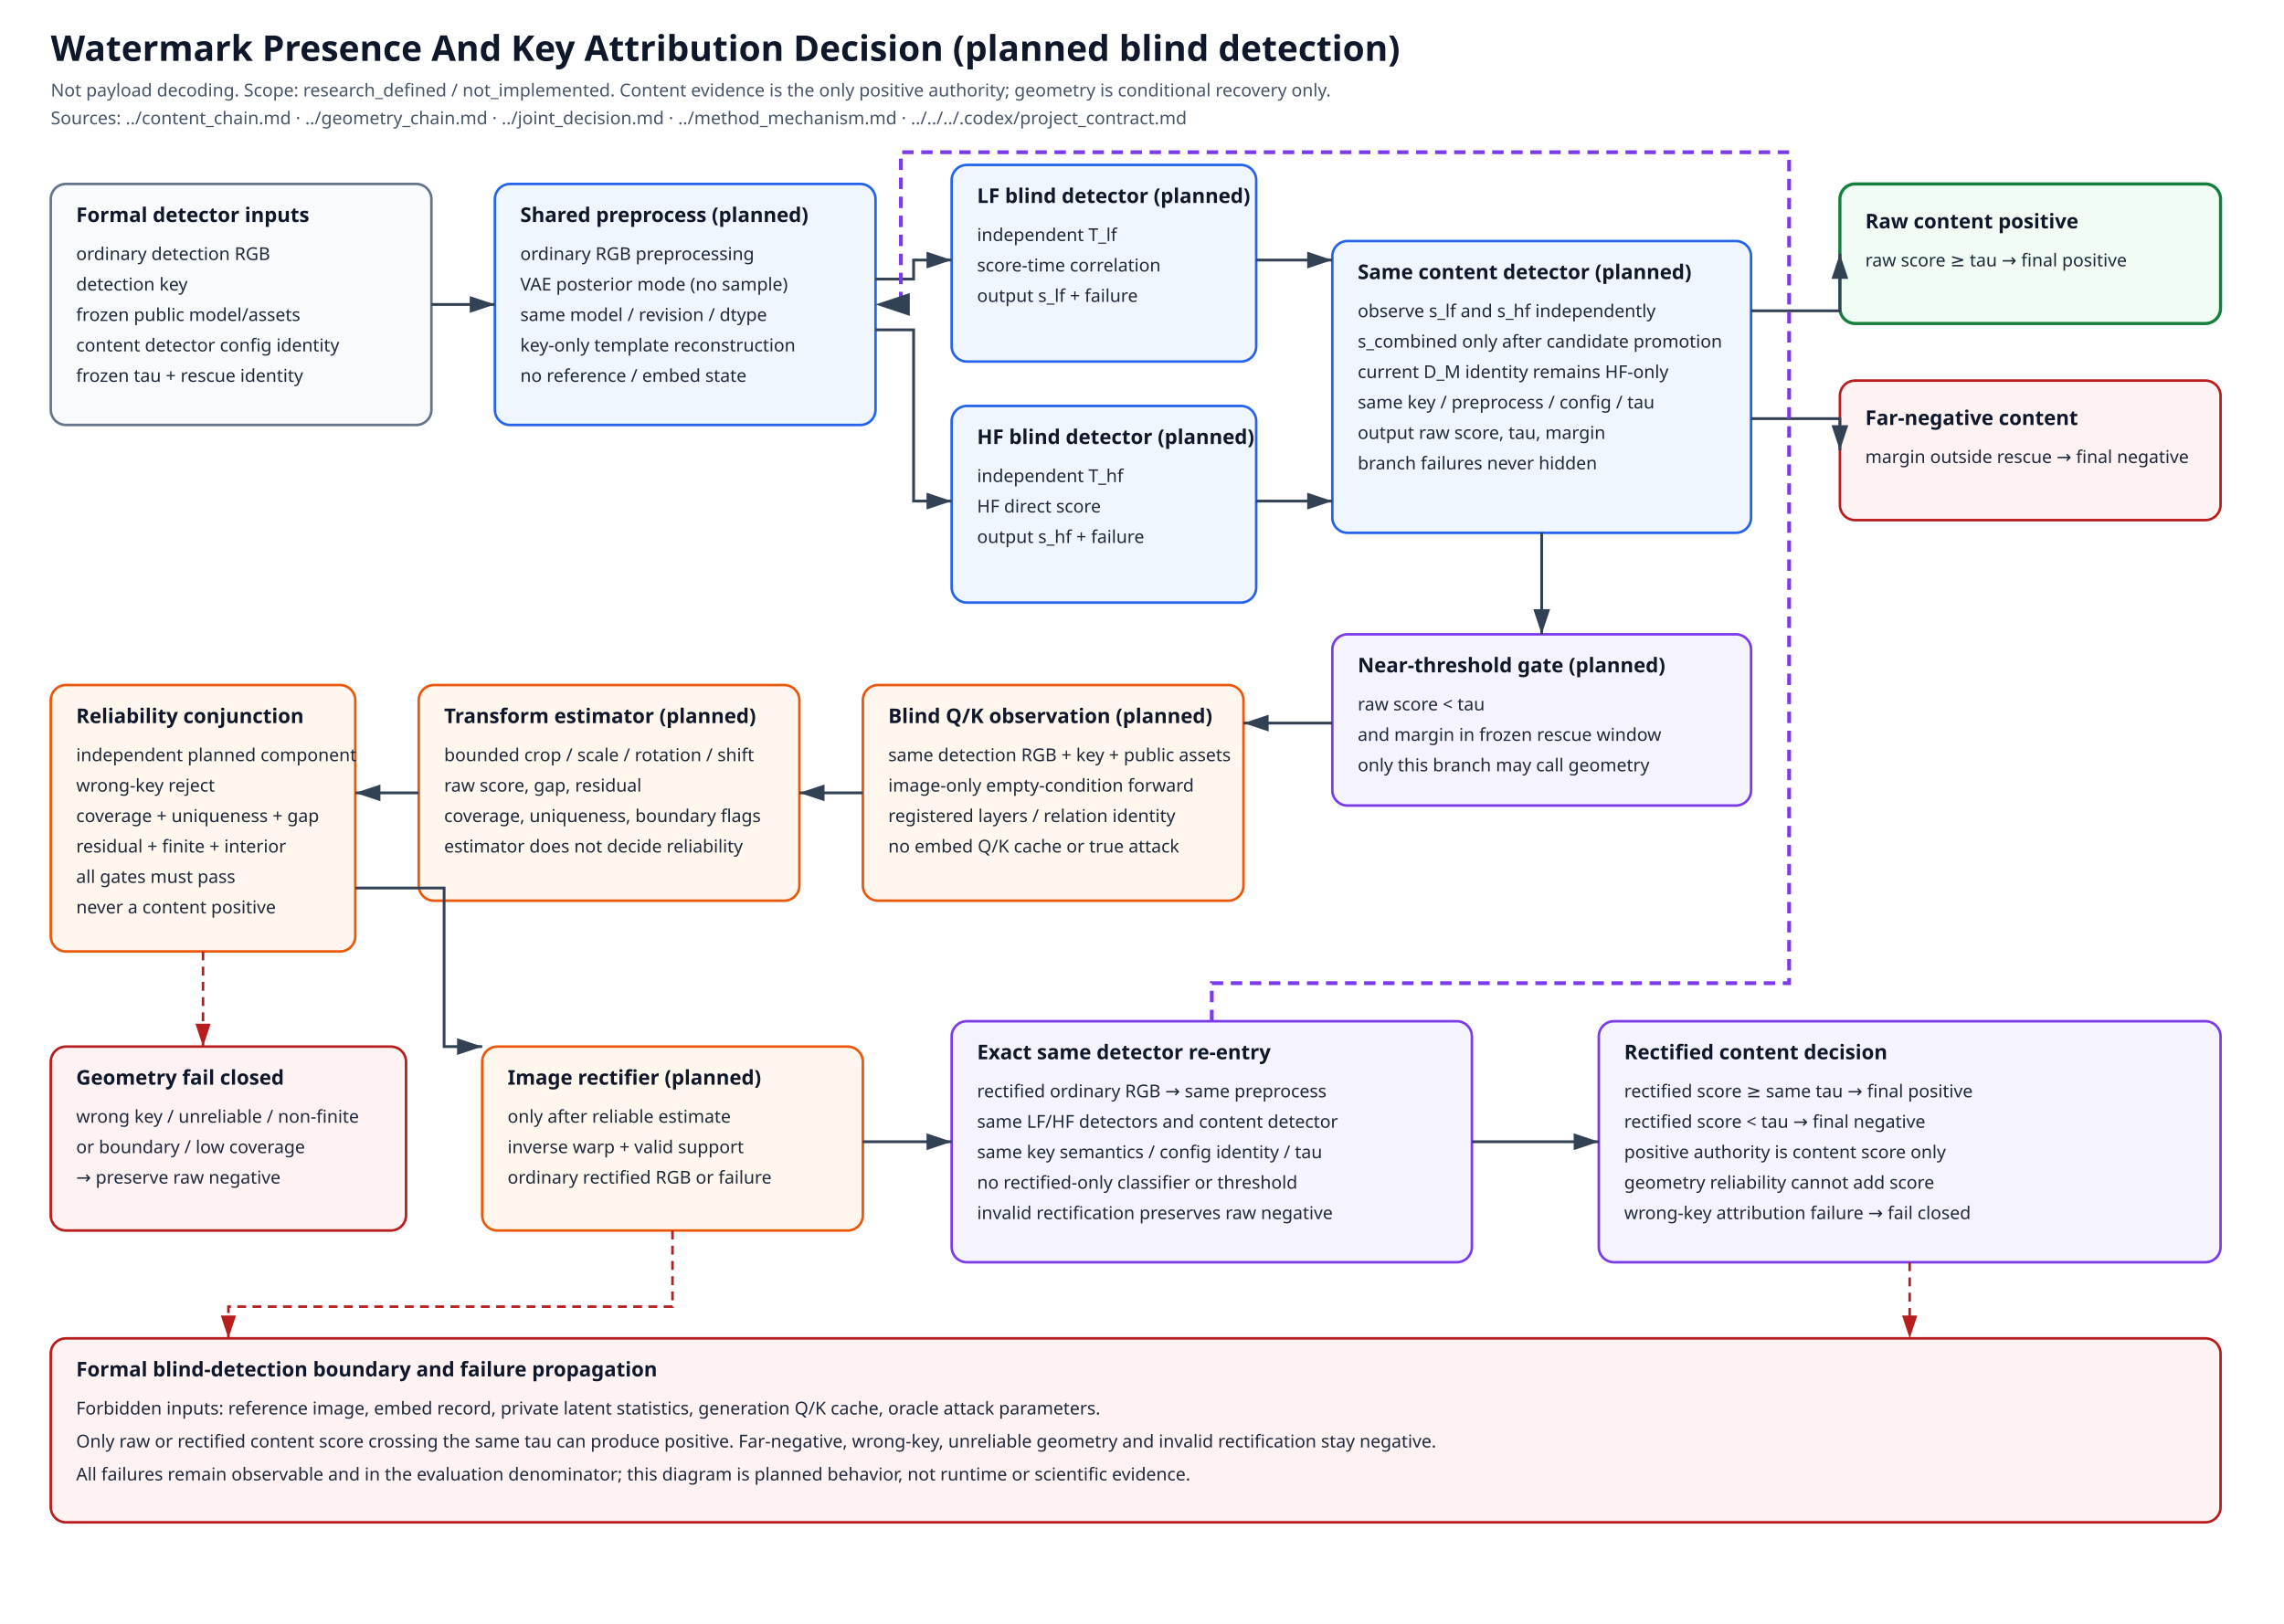
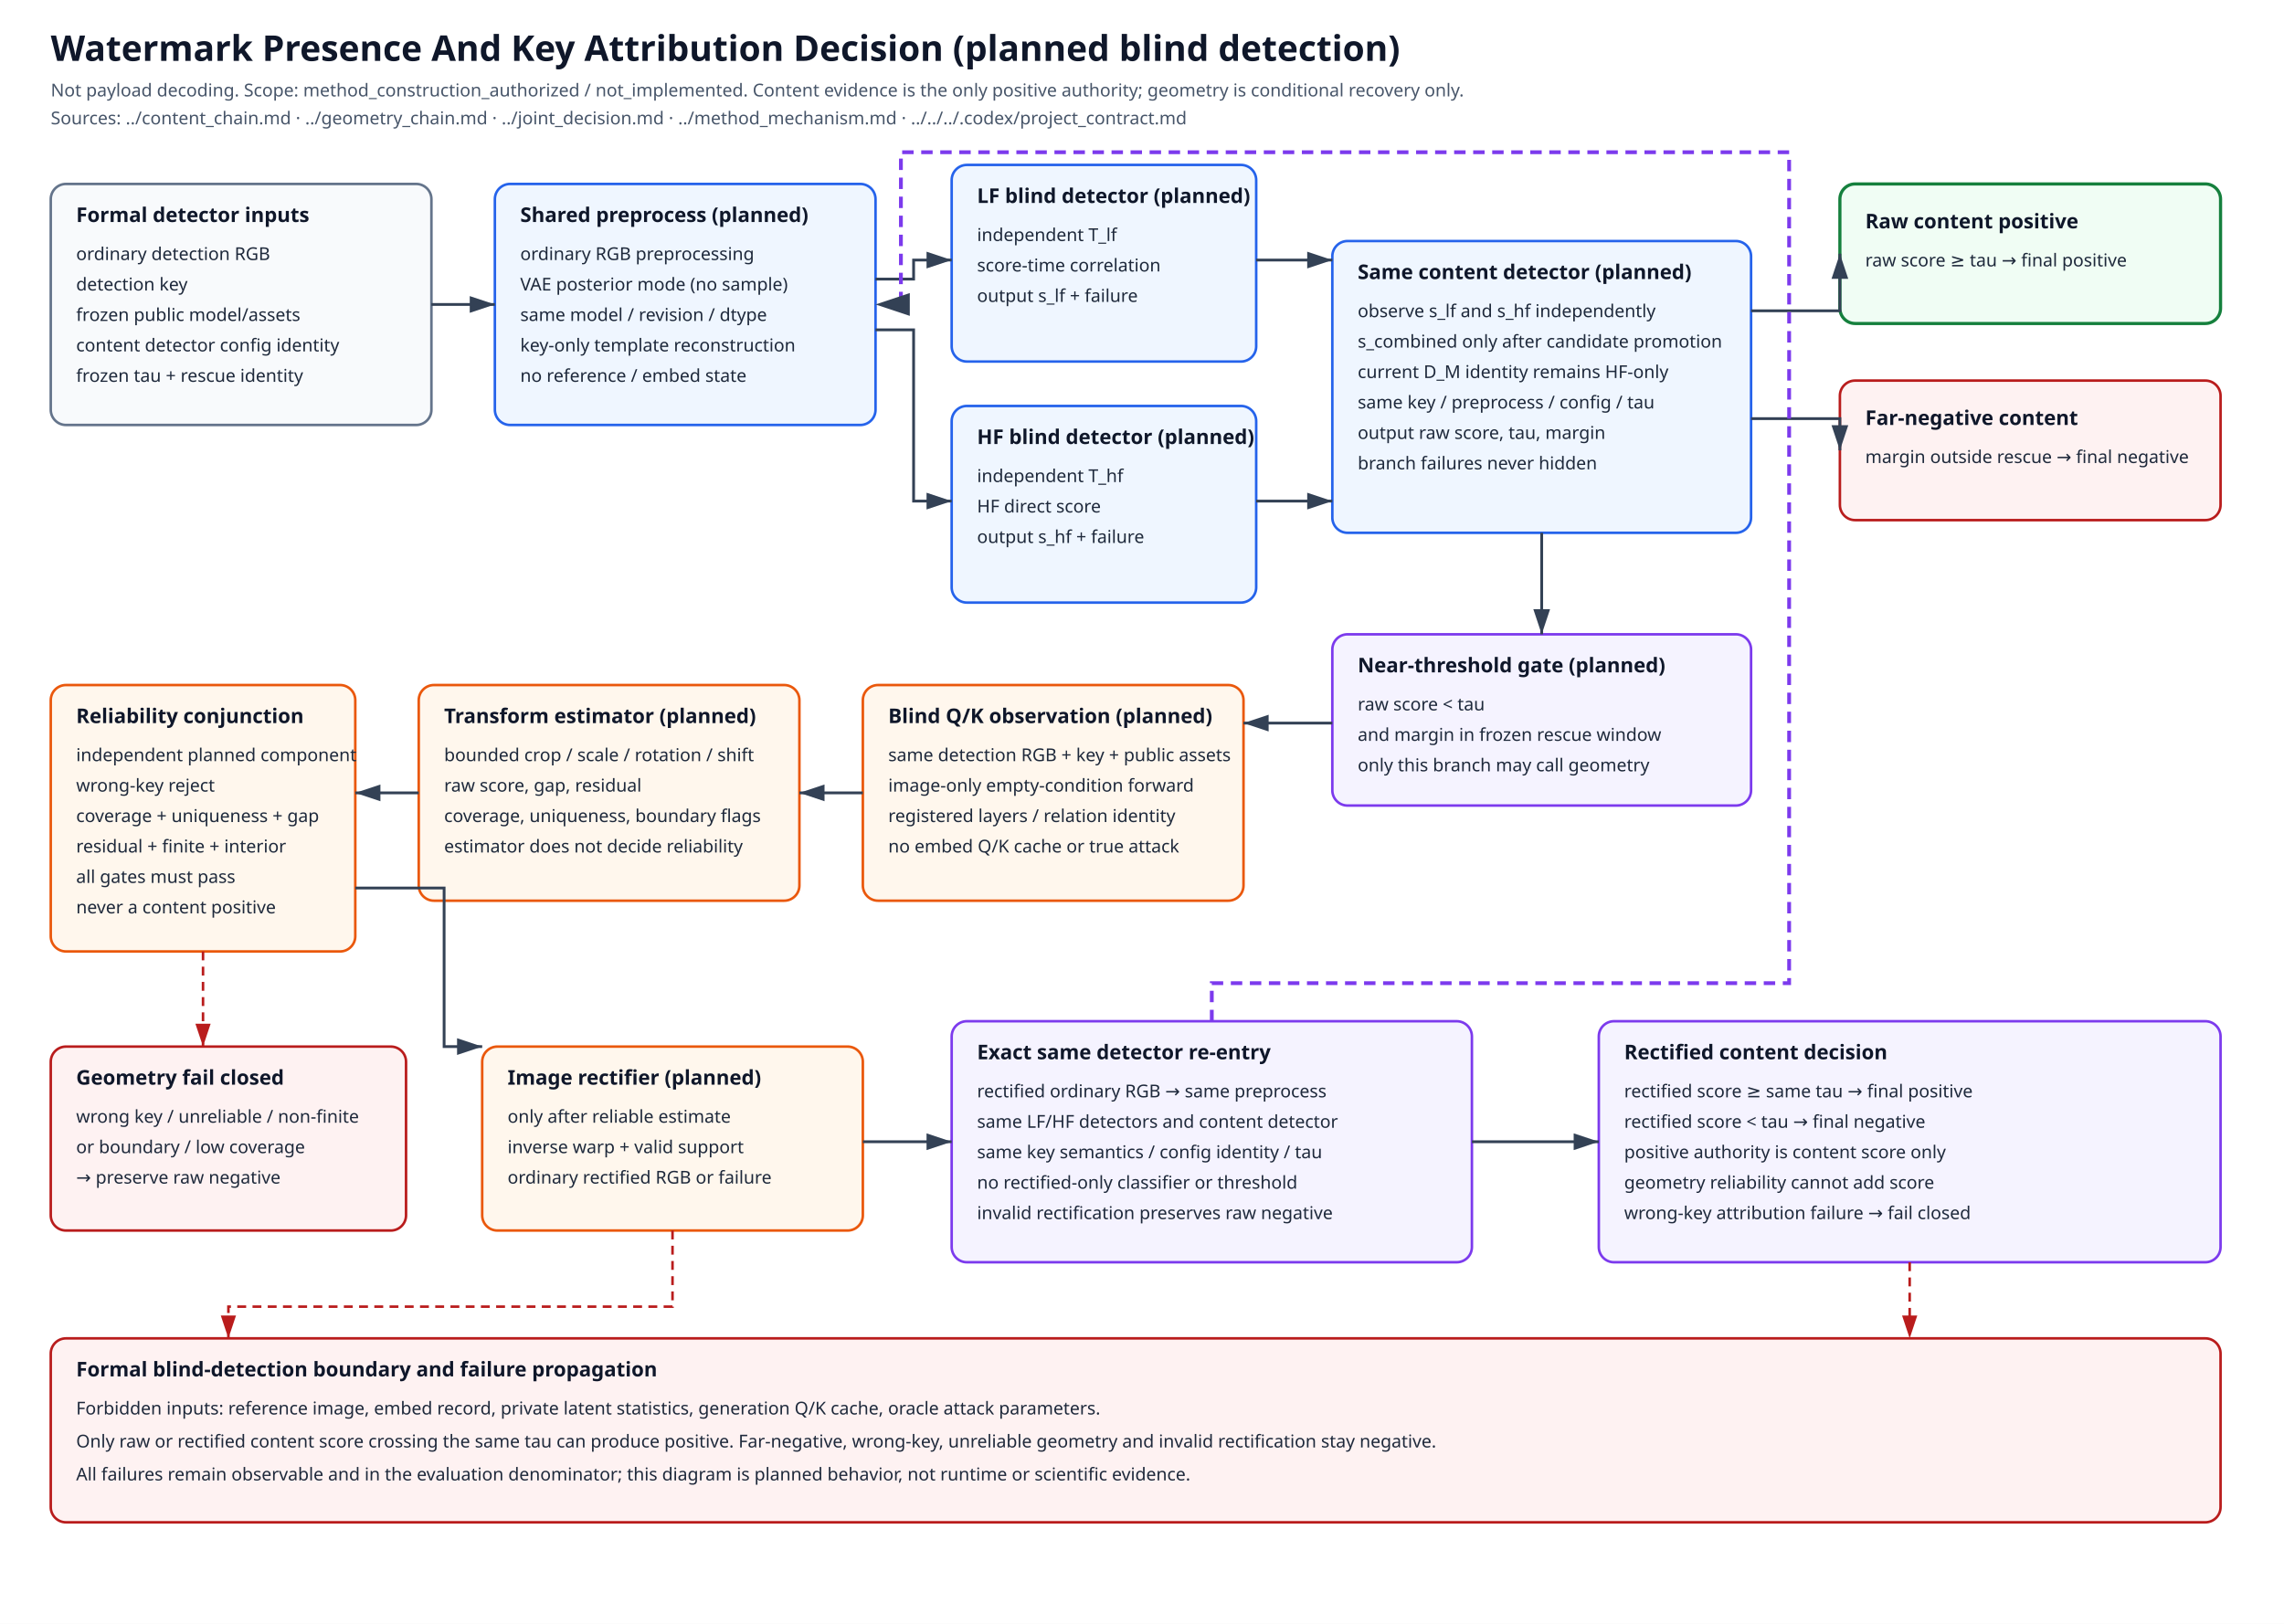
<svg xmlns="http://www.w3.org/2000/svg" width="1800" height="1280" viewBox="0 0 1800 1280">
  <defs>
    <marker id="arrow" markerWidth="10" markerHeight="10" refX="9" refY="3" orient="auto">
      <path d="M0,0 L9,3 L0,6 Z" fill="#334155" />
    </marker>
    <marker id="arrow-red" markerWidth="10" markerHeight="10" refX="9" refY="3" orient="auto">
      <path d="M0,0 L9,3 L0,6 Z" fill="#b91c1c" />
    </marker>
    <style>
      .title{font:700 28px sans-serif;fill:#0f172a}.sub{font:14px sans-serif;fill:#475569}.hdr{font:700 16px sans-serif;fill:#0f172a}
      .txt{font:14px sans-serif;fill:#1e293b}.small{font:12px sans-serif;fill:#334155}
      .box{fill:#f8fafc;stroke:#64748b;stroke-width:2;rx:12}.content{fill:#eff6ff;stroke:#2563eb;stroke-width:2;rx:12}
      .geometry{fill:#fff7ed;stroke:#ea580c;stroke-width:2;rx:12}.joint{fill:#f5f3ff;stroke:#7c3aed;stroke-width:2;rx:12}
      .pos{fill:#f0fdf4;stroke:#15803d;stroke-width:2.5;rx:12}.neg{fill:#fef2f2;stroke:#b91c1c;stroke-width:2;rx:12}
      .flow{fill:none;stroke:#334155;stroke-width:2.2;marker-end:url(#arrow)}.loop{fill:none;stroke:#7c3aed;stroke-width:3;stroke-dasharray:9 6;marker-end:url(#arrow)}
      .bad{fill:none;stroke:#b91c1c;stroke-width:2;stroke-dasharray:7 5;marker-end:url(#arrow-red)}
    </style>
  </defs>
  <rect width="1800" height="1280" fill="#fff" />
  <text x="40" y="48" class="title">Watermark Presence And Key Attribution Decision (planned blind detection)</text>
-   <text x="40" y="76" class="sub">Not payload decoding. Scope: research_defined / not_implemented. Content evidence is the only positive authority; geometry is conditional recovery only.</text>
+   <text x="40" y="76" class="sub">Not payload decoding. Scope: method_construction_authorized / not_implemented. Content evidence is the only positive authority; geometry is conditional recovery only.</text>
  <text x="40" y="98" class="sub">Sources: ../content_chain.md · ../geometry_chain.md · ../joint_decision.md · ../method_mechanism.md · ../../../.codex/project_contract.md</text>
  <rect x="40" y="145" width="300" height="190" class="box" />
  <text x="60" y="175" class="hdr">Formal detector inputs</text>
  <text x="60" y="205" class="txt">
    <tspan x="60">ordinary detection RGB</tspan>
    <tspan x="60" dy="24">detection key</tspan>
    <tspan x="60" dy="24">frozen public model/assets</tspan>
    <tspan x="60" dy="24">content detector config identity</tspan>
    <tspan x="60" dy="24">frozen tau + rescue identity</tspan>
  </text>
  <rect x="390" y="145" width="300" height="190" class="content" />
  <text x="410" y="175" class="hdr">Shared preprocess (planned)</text>
  <text x="410" y="205" class="txt">
    <tspan x="410">ordinary RGB preprocessing</tspan>
    <tspan x="410" dy="24">VAE posterior mode (no sample)</tspan>
    <tspan x="410" dy="24">same model / revision / dtype</tspan>
    <tspan x="410" dy="24">key-only template reconstruction</tspan>
    <tspan x="410" dy="24">no reference / embed state</tspan>
  </text>
  <rect x="750" y="130" width="240" height="155" class="content" />
  <text x="770" y="160" class="hdr">LF blind detector (planned)</text>
  <text x="770" y="190" class="txt">
    <tspan x="770">independent T_lf</tspan>
    <tspan x="770" dy="24">score-time correlation</tspan>
    <tspan x="770" dy="24">output s_lf + failure</tspan>
  </text>
  <rect x="750" y="320" width="240" height="155" class="content" />
  <text x="770" y="350" class="hdr">HF blind detector (planned)</text>
  <text x="770" y="380" class="txt">
    <tspan x="770">independent T_hf</tspan>
    <tspan x="770" dy="24">HF direct score</tspan>
    <tspan x="770" dy="24">output s_hf + failure</tspan>
  </text>
  <rect x="1050" y="190" width="330" height="230" class="content" />
  <text x="1070" y="220" class="hdr">Same content detector (planned)</text>
  <text x="1070" y="250" class="txt">
    <tspan x="1070">observe s_lf and s_hf independently</tspan>
    <tspan x="1070" dy="24">s_combined only after candidate promotion</tspan>
    <tspan x="1070" dy="24">current D_M identity remains HF-only</tspan>
    <tspan x="1070" dy="24">same key / preprocess / config / tau</tspan>
    <tspan x="1070" dy="24">output raw score, tau, margin</tspan>
    <tspan x="1070" dy="24">branch failures never hidden</tspan>
  </text>
  <rect x="1450" y="145" width="300" height="110" class="pos" />
  <text x="1470" y="180" class="hdr">Raw content positive</text>
  <text x="1470" y="210" class="txt">raw score ≥ tau → final positive</text>
  <rect x="1450" y="300" width="300" height="110" class="neg" />
  <text x="1470" y="335" class="hdr">Far-negative content</text>
  <text x="1470" y="365" class="txt">margin outside rescue → final negative</text>
  <rect x="1050" y="500" width="330" height="135" class="joint" />
  <text x="1070" y="530" class="hdr">Near-threshold gate (planned)</text>
  <text x="1070" y="560" class="txt">
    <tspan x="1070">raw score &lt; tau</tspan>
    <tspan x="1070" dy="24">and margin in frozen rescue window</tspan>
    <tspan x="1070" dy="24">only this branch may call geometry</tspan>
  </text>
  <rect x="680" y="540" width="300" height="170" class="geometry" />
  <text x="700" y="570" class="hdr">Blind Q/K observation (planned)</text>
  <text x="700" y="600" class="txt">
    <tspan x="700">same detection RGB + key + public assets</tspan>
    <tspan x="700" dy="24">image-only empty-condition forward</tspan>
    <tspan x="700" dy="24">registered layers / relation identity</tspan>
    <tspan x="700" dy="24">no embed Q/K cache or true attack</tspan>
  </text>
  <rect x="330" y="540" width="300" height="170" class="geometry" />
  <text x="350" y="570" class="hdr">Transform estimator (planned)</text>
  <text x="350" y="600" class="txt">
    <tspan x="350">bounded crop / scale / rotation / shift</tspan>
    <tspan x="350" dy="24">raw score, gap, residual</tspan>
    <tspan x="350" dy="24">coverage, uniqueness, boundary flags</tspan>
    <tspan x="350" dy="24">estimator does not decide reliability</tspan>
  </text>
  <rect x="40" y="540" width="240" height="210" class="geometry" />
  <text x="60" y="570" class="hdr">Reliability conjunction</text>
  <text x="60" y="600" class="txt">
    <tspan x="60">independent planned component</tspan>
    <tspan x="60" dy="24">wrong-key reject</tspan>
    <tspan x="60" dy="24">coverage + uniqueness + gap</tspan>
    <tspan x="60" dy="24">residual + finite + interior</tspan>
    <tspan x="60" dy="24">all gates must pass</tspan>
    <tspan x="60" dy="24">never a content positive</tspan>
  </text>
  <rect x="40" y="825" width="280" height="145" class="neg" />
  <text x="60" y="855" class="hdr">Geometry fail closed</text>
  <text x="60" y="885" class="txt">
    <tspan x="60">wrong key / unreliable / non-finite</tspan>
    <tspan x="60" dy="24">or boundary / low coverage</tspan>
    <tspan x="60" dy="24">→ preserve raw negative</tspan>
  </text>
  <rect x="380" y="825" width="300" height="145" class="geometry" />
  <text x="400" y="855" class="hdr">Image rectifier (planned)</text>
  <text x="400" y="885" class="txt">
    <tspan x="400">only after reliable estimate</tspan>
    <tspan x="400" dy="24">inverse warp + valid support</tspan>
    <tspan x="400" dy="24">ordinary rectified RGB or failure</tspan>
  </text>
  <rect x="750" y="805" width="410" height="190" class="joint" />
  <text x="770" y="835" class="hdr">Exact same detector re-entry</text>
  <text x="770" y="865" class="txt">
    <tspan x="770">rectified ordinary RGB → same preprocess</tspan>
    <tspan x="770" dy="24">same LF/HF detectors and content detector</tspan>
    <tspan x="770" dy="24">same key semantics / config identity / tau</tspan>
    <tspan x="770" dy="24">no rectified-only classifier or threshold</tspan>
    <tspan x="770" dy="24">invalid rectification preserves raw negative</tspan>
  </text>
  <rect x="1260" y="805" width="490" height="190" class="joint" />
  <text x="1280" y="835" class="hdr">Rectified content decision</text>
  <text x="1280" y="865" class="txt">
    <tspan x="1280">rectified score ≥ same tau → final positive</tspan>
    <tspan x="1280" dy="24">rectified score &lt; tau → final negative</tspan>
    <tspan x="1280" dy="24">positive authority is content score only</tspan>
    <tspan x="1280" dy="24">geometry reliability cannot add score</tspan>
    <tspan x="1280" dy="24">wrong-key attribution failure → fail closed</tspan>
  </text>
  <rect x="40" y="1055" width="1710" height="145" class="neg" />
  <text x="60" y="1085" class="hdr">Formal blind-detection boundary and failure propagation</text>
  <text x="60" y="1115" class="txt">
    <tspan x="60">Forbidden inputs: reference image, embed record, private latent statistics, generation Q/K cache, oracle attack parameters.</tspan>
    <tspan x="60" dy="26">Only raw or rectified content score crossing the same tau can produce positive. Far-negative, wrong-key, unreliable geometry and invalid rectification stay negative.</tspan>
    <tspan x="60" dy="26">All failures remain observable and in the evaluation denominator; this diagram is planned behavior, not runtime or scientific evidence.</tspan>
  </text>
  <path d="M340 240 H390" class="flow" />
  <path d="M690 220 H720 V205 H750" class="flow" />
  <path d="M690 260 H720 V395 H750" class="flow" />
  <path d="M990 205 H1050" class="flow" />
  <path d="M990 395 H1050" class="flow" />
  <path d="M1380 245 H1450 V200" class="flow" />
  <path d="M1380 330 H1450 V355" class="flow" />
  <path d="M1215 420 V500" class="flow" />
  <path d="M1050 570 H980" class="flow" />
  <path d="M680 625 H630" class="flow" />
  <path d="M330 625 H280" class="flow" />
  <path d="M160 750 V825" class="bad" />
  <path d="M280 700 H350 V825 H380" class="flow" />
  <path d="M680 900 H750" class="flow" />
  <path d="M1160 900 H1260" class="flow" />
  <path d="M955 805 V775 H1410 V120 H710 V240 H690" class="loop" />
  <path d="M530 970 V1030 H180 V1055" class="bad" />
  <path d="M1505 995 V1055" class="bad" />
</svg>
